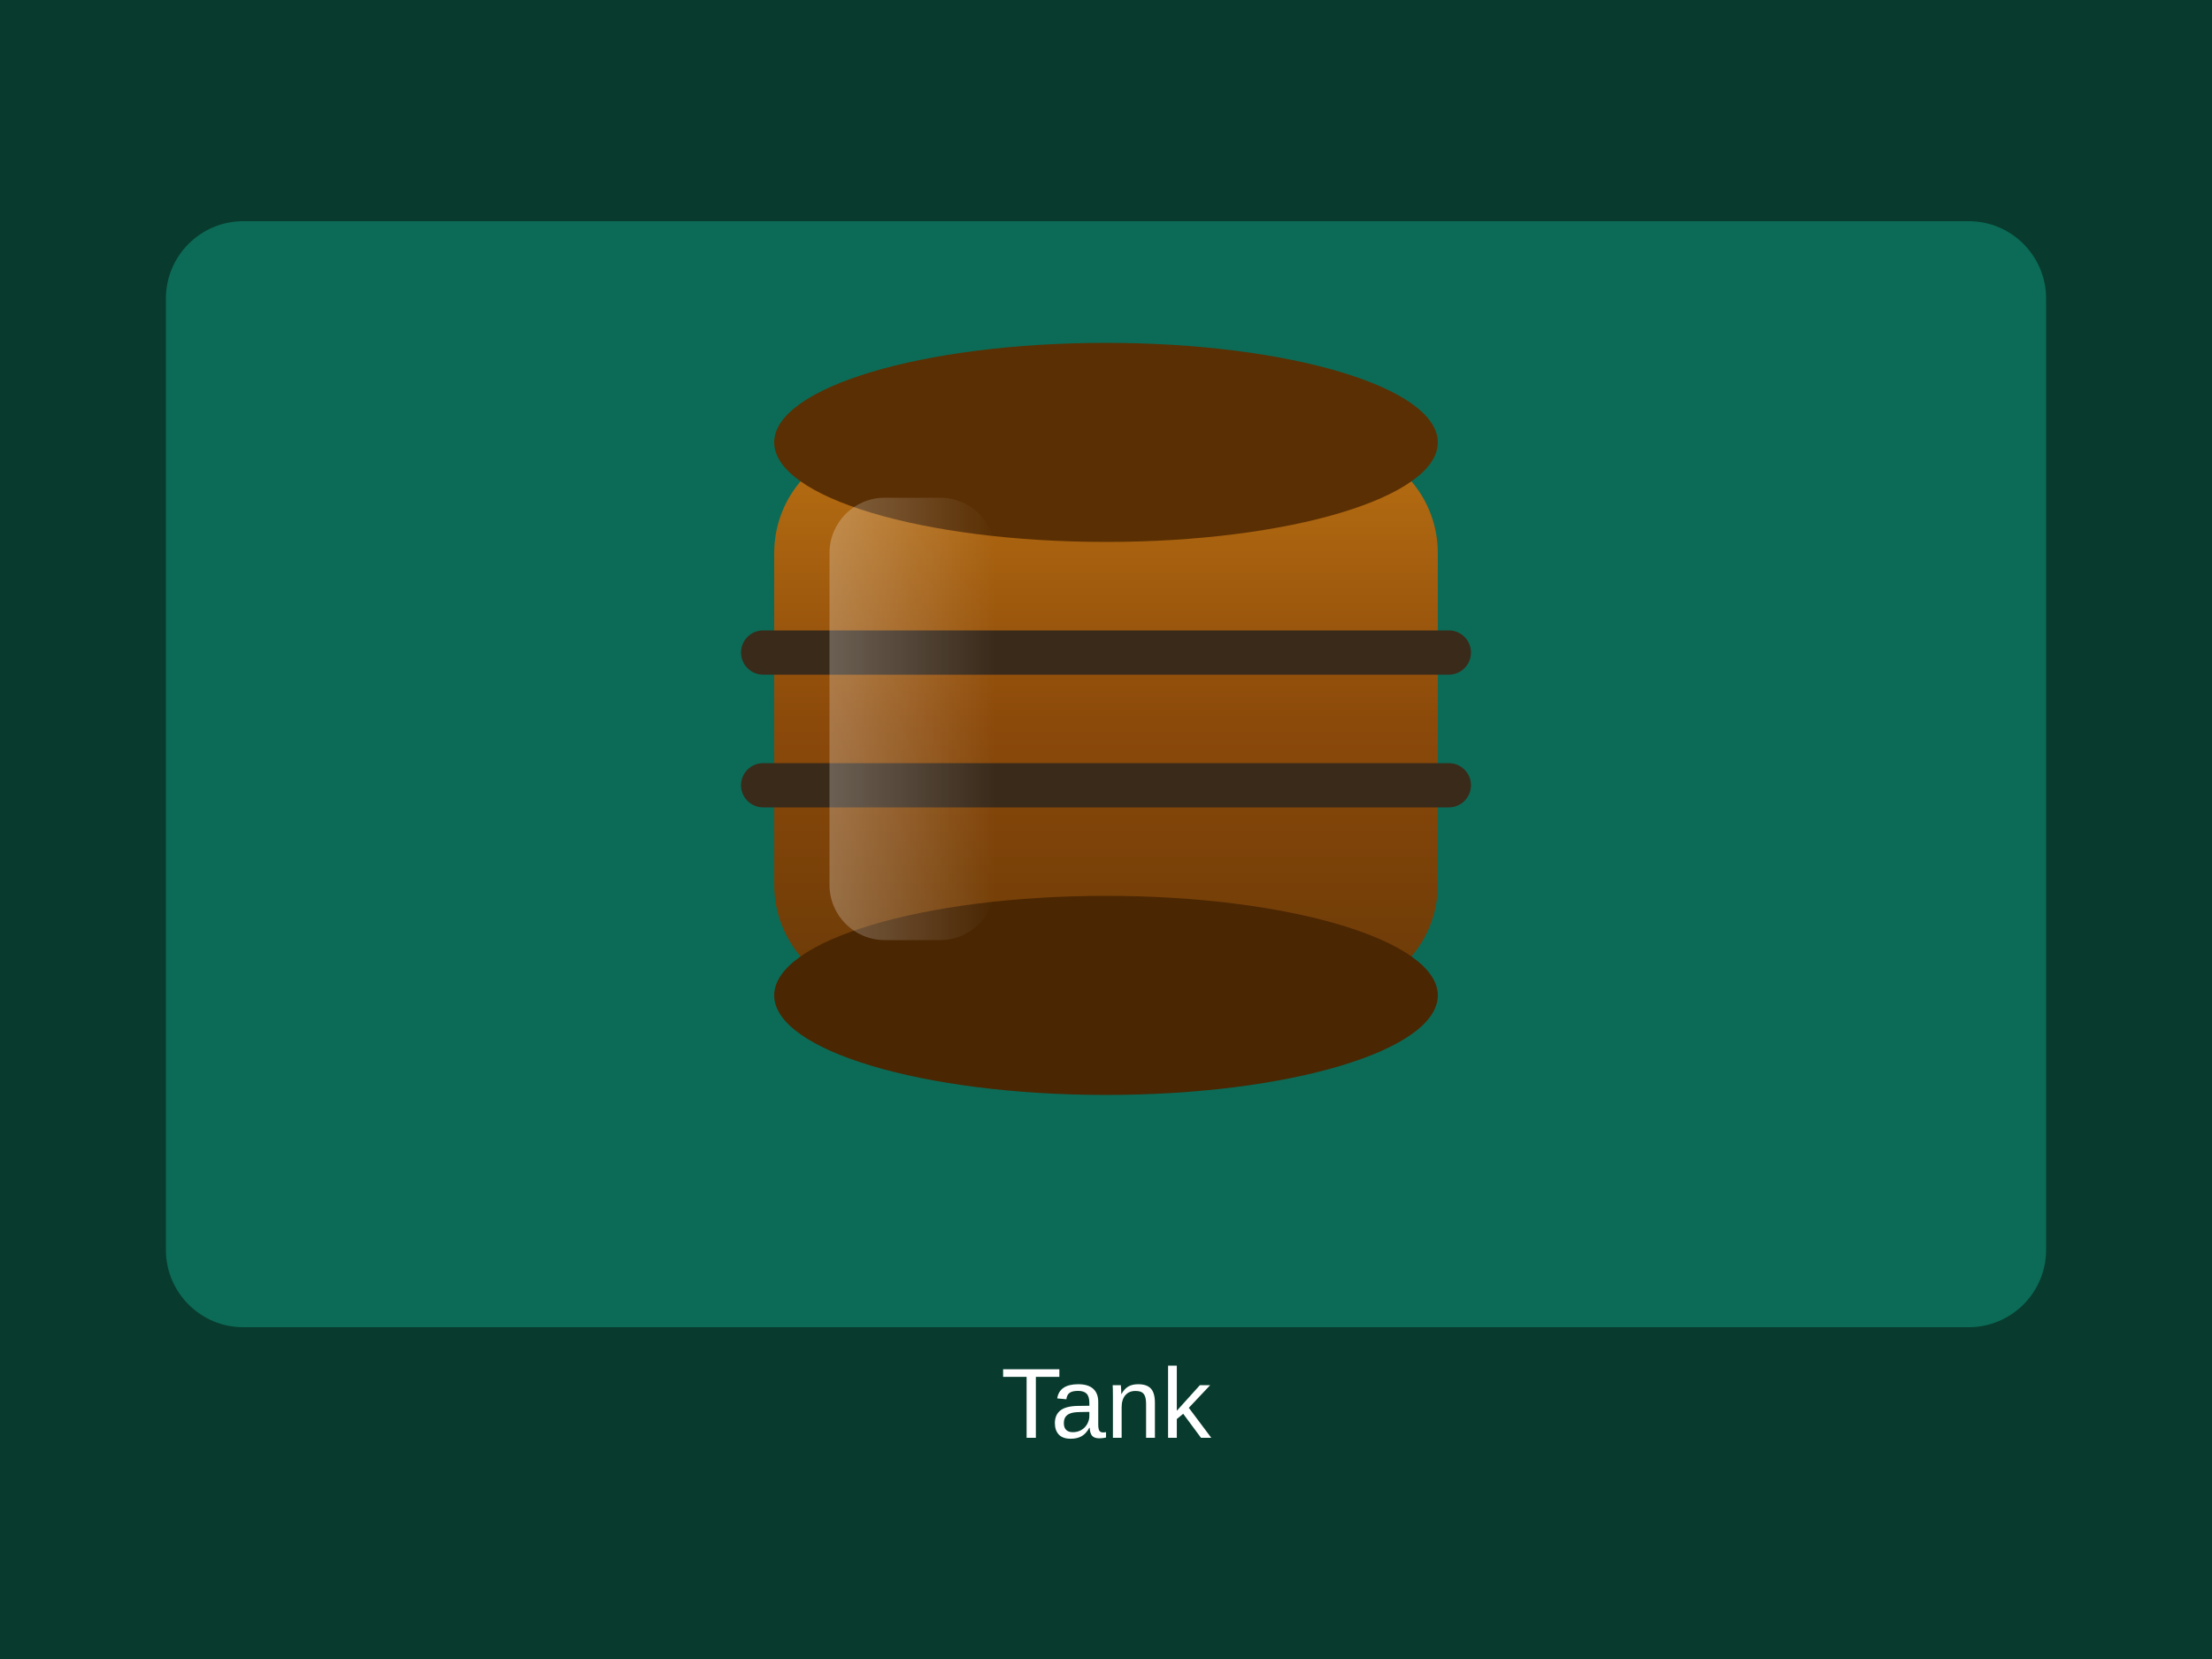
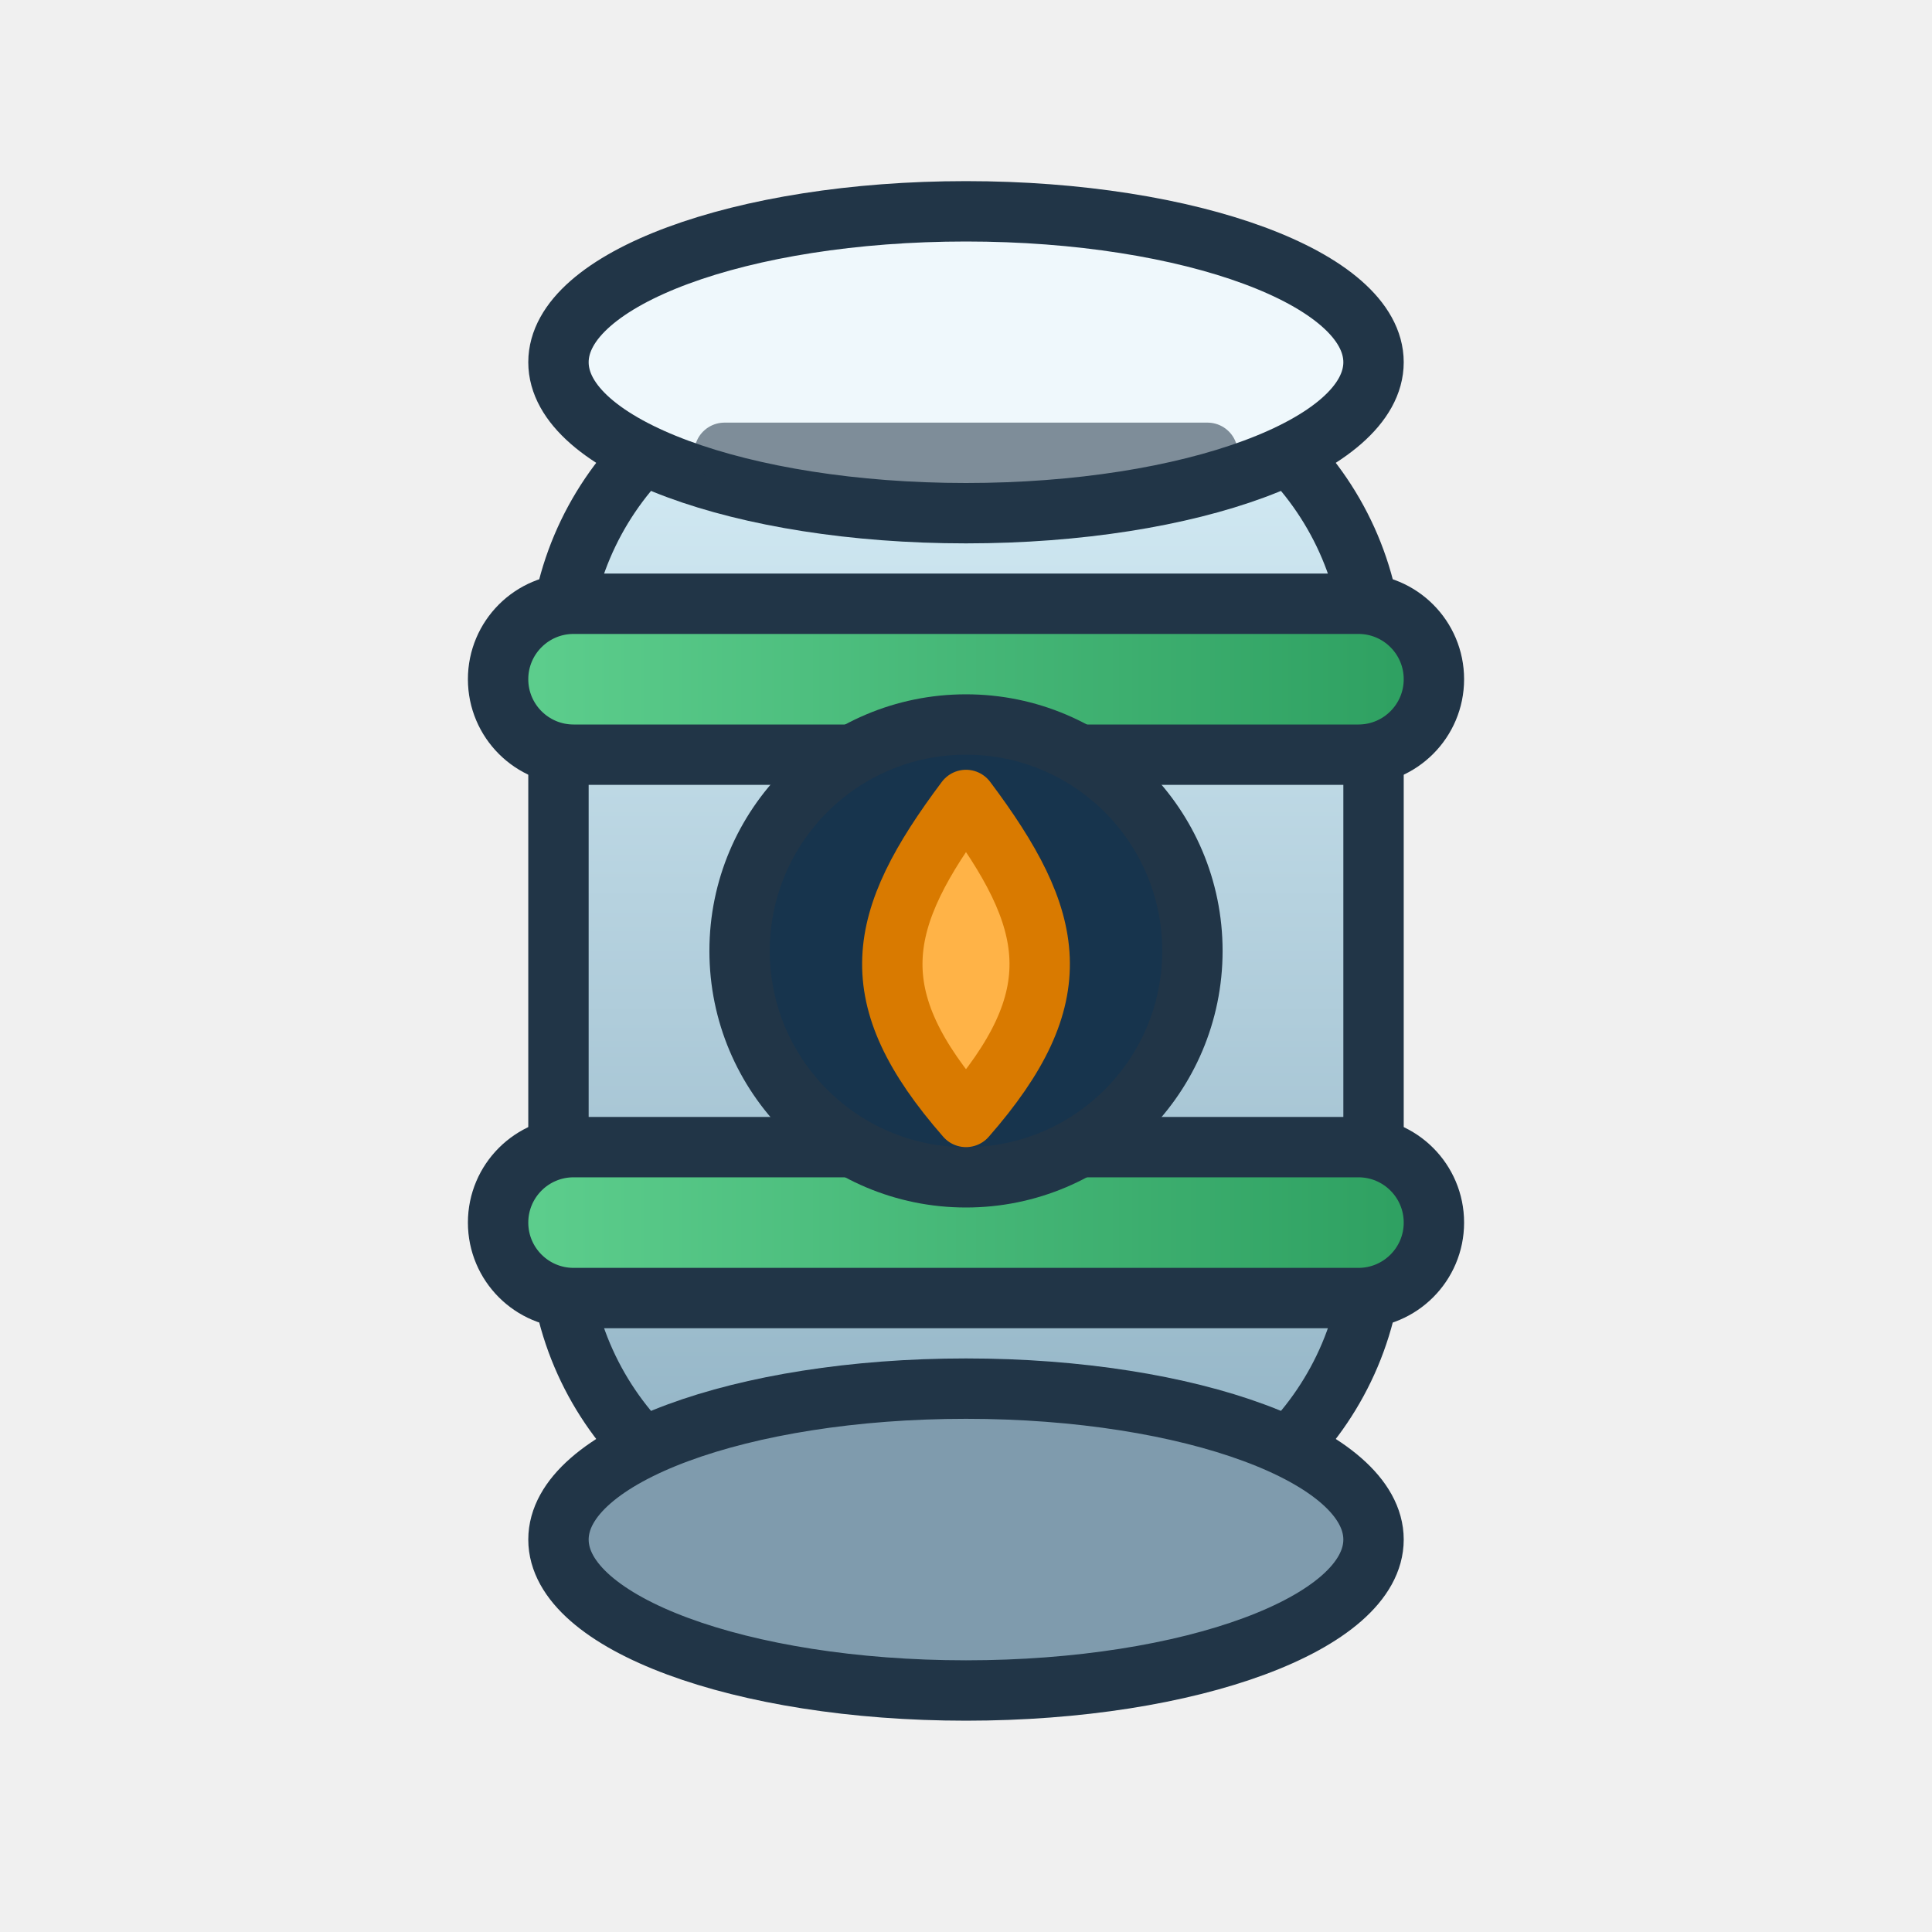
- <svg xmlns="http://www.w3.org/2000/svg" width="400" height="300" viewBox="0 0 400 300">
+ <svg xmlns="http://www.w3.org/2000/svg" width="128" height="128" viewBox="0 0 128 128">
  <defs>
-     <linearGradient id="barrelGrad" x1="0" x2="0" y1="0" y2="1">
-       <stop offset="0%" stop-color="#b86f12" />
-       <stop offset="50%" stop-color="#8c4a0a" />
-       <stop offset="100%" stop-color="#6b3a07" />
+     <linearGradient id="tankBody" x1="0" x2="0" y1="0" y2="1">
+       <stop offset="0%" stop-color="#d7eef7" />
+       <stop offset="100%" stop-color="#8fb1c3" />
    </linearGradient>
-     <linearGradient id="shine" x1="0" x2="1" y1="0" y2="0">
-       <stop offset="0%" stop-color="#ffffff" stop-opacity="0.25" />
-       <stop offset="100%" stop-color="#ffffff" stop-opacity="0" />
+     <linearGradient id="tankBand" x1="0" x2="1" y1="0" y2="0">
+       <stop offset="0%" stop-color="#5ecf8e" />
+       <stop offset="100%" stop-color="#2d9f60" />
    </linearGradient>
  </defs>
-   <rect width="100%" height="100%" fill="#083b2d" />
-   <g transform="translate(200,120)">
-     <rect x="-170" y="-80" width="340" height="200" rx="14" fill="#0b6b57" />
-     <rect x="-60" y="-40" width="120" height="100" rx="20" fill="url(#barrelGrad)" />
-     <ellipse cx="0" cy="-40" rx="60" ry="18" fill="#5a2f03" />
-     <ellipse cx="0" cy="60" rx="60" ry="18" fill="#4a2602" />
-     <rect x="-66" y="-6" width="132" height="8" rx="4" fill="#3a2a1a" />
-     <rect x="-66" y="18" width="132" height="8" rx="4" fill="#3a2a1a" />
-     <rect x="-50" y="-30" width="30" height="80" rx="10" fill="url(#shine)" />
+   <g stroke="#213547" stroke-width="4" stroke-linecap="round" stroke-linejoin="round">
+     <rect x="37" y="24" width="54" height="78" rx="20" fill="url(#tankBody)" />
+     <ellipse cx="64" cy="24" rx="27" ry="10" fill="#eff8fc" />
+     <ellipse cx="64" cy="102" rx="27" ry="10" fill="#7f9bad" />
+     <rect x="33" y="40" width="62" height="10" rx="5" fill="url(#tankBand)" />
+     <rect x="33" y="76" width="62" height="10" rx="5" fill="url(#tankBand)" />
+     <circle cx="64" cy="63" r="15" fill="#17344d" />
+     <path d="M64 53 C58 61 57 66 64 74 C71 66 70 61 64 53 Z" fill="#ffb347" stroke="#d97a00" />
+     <path d="M48 30 H80" fill="none" opacity="0.55" />
  </g>
-   <text x="200" y="260" font-size="18" font-family="Arial" fill="#ffffff" text-anchor="middle">Tank</text>
</svg>
